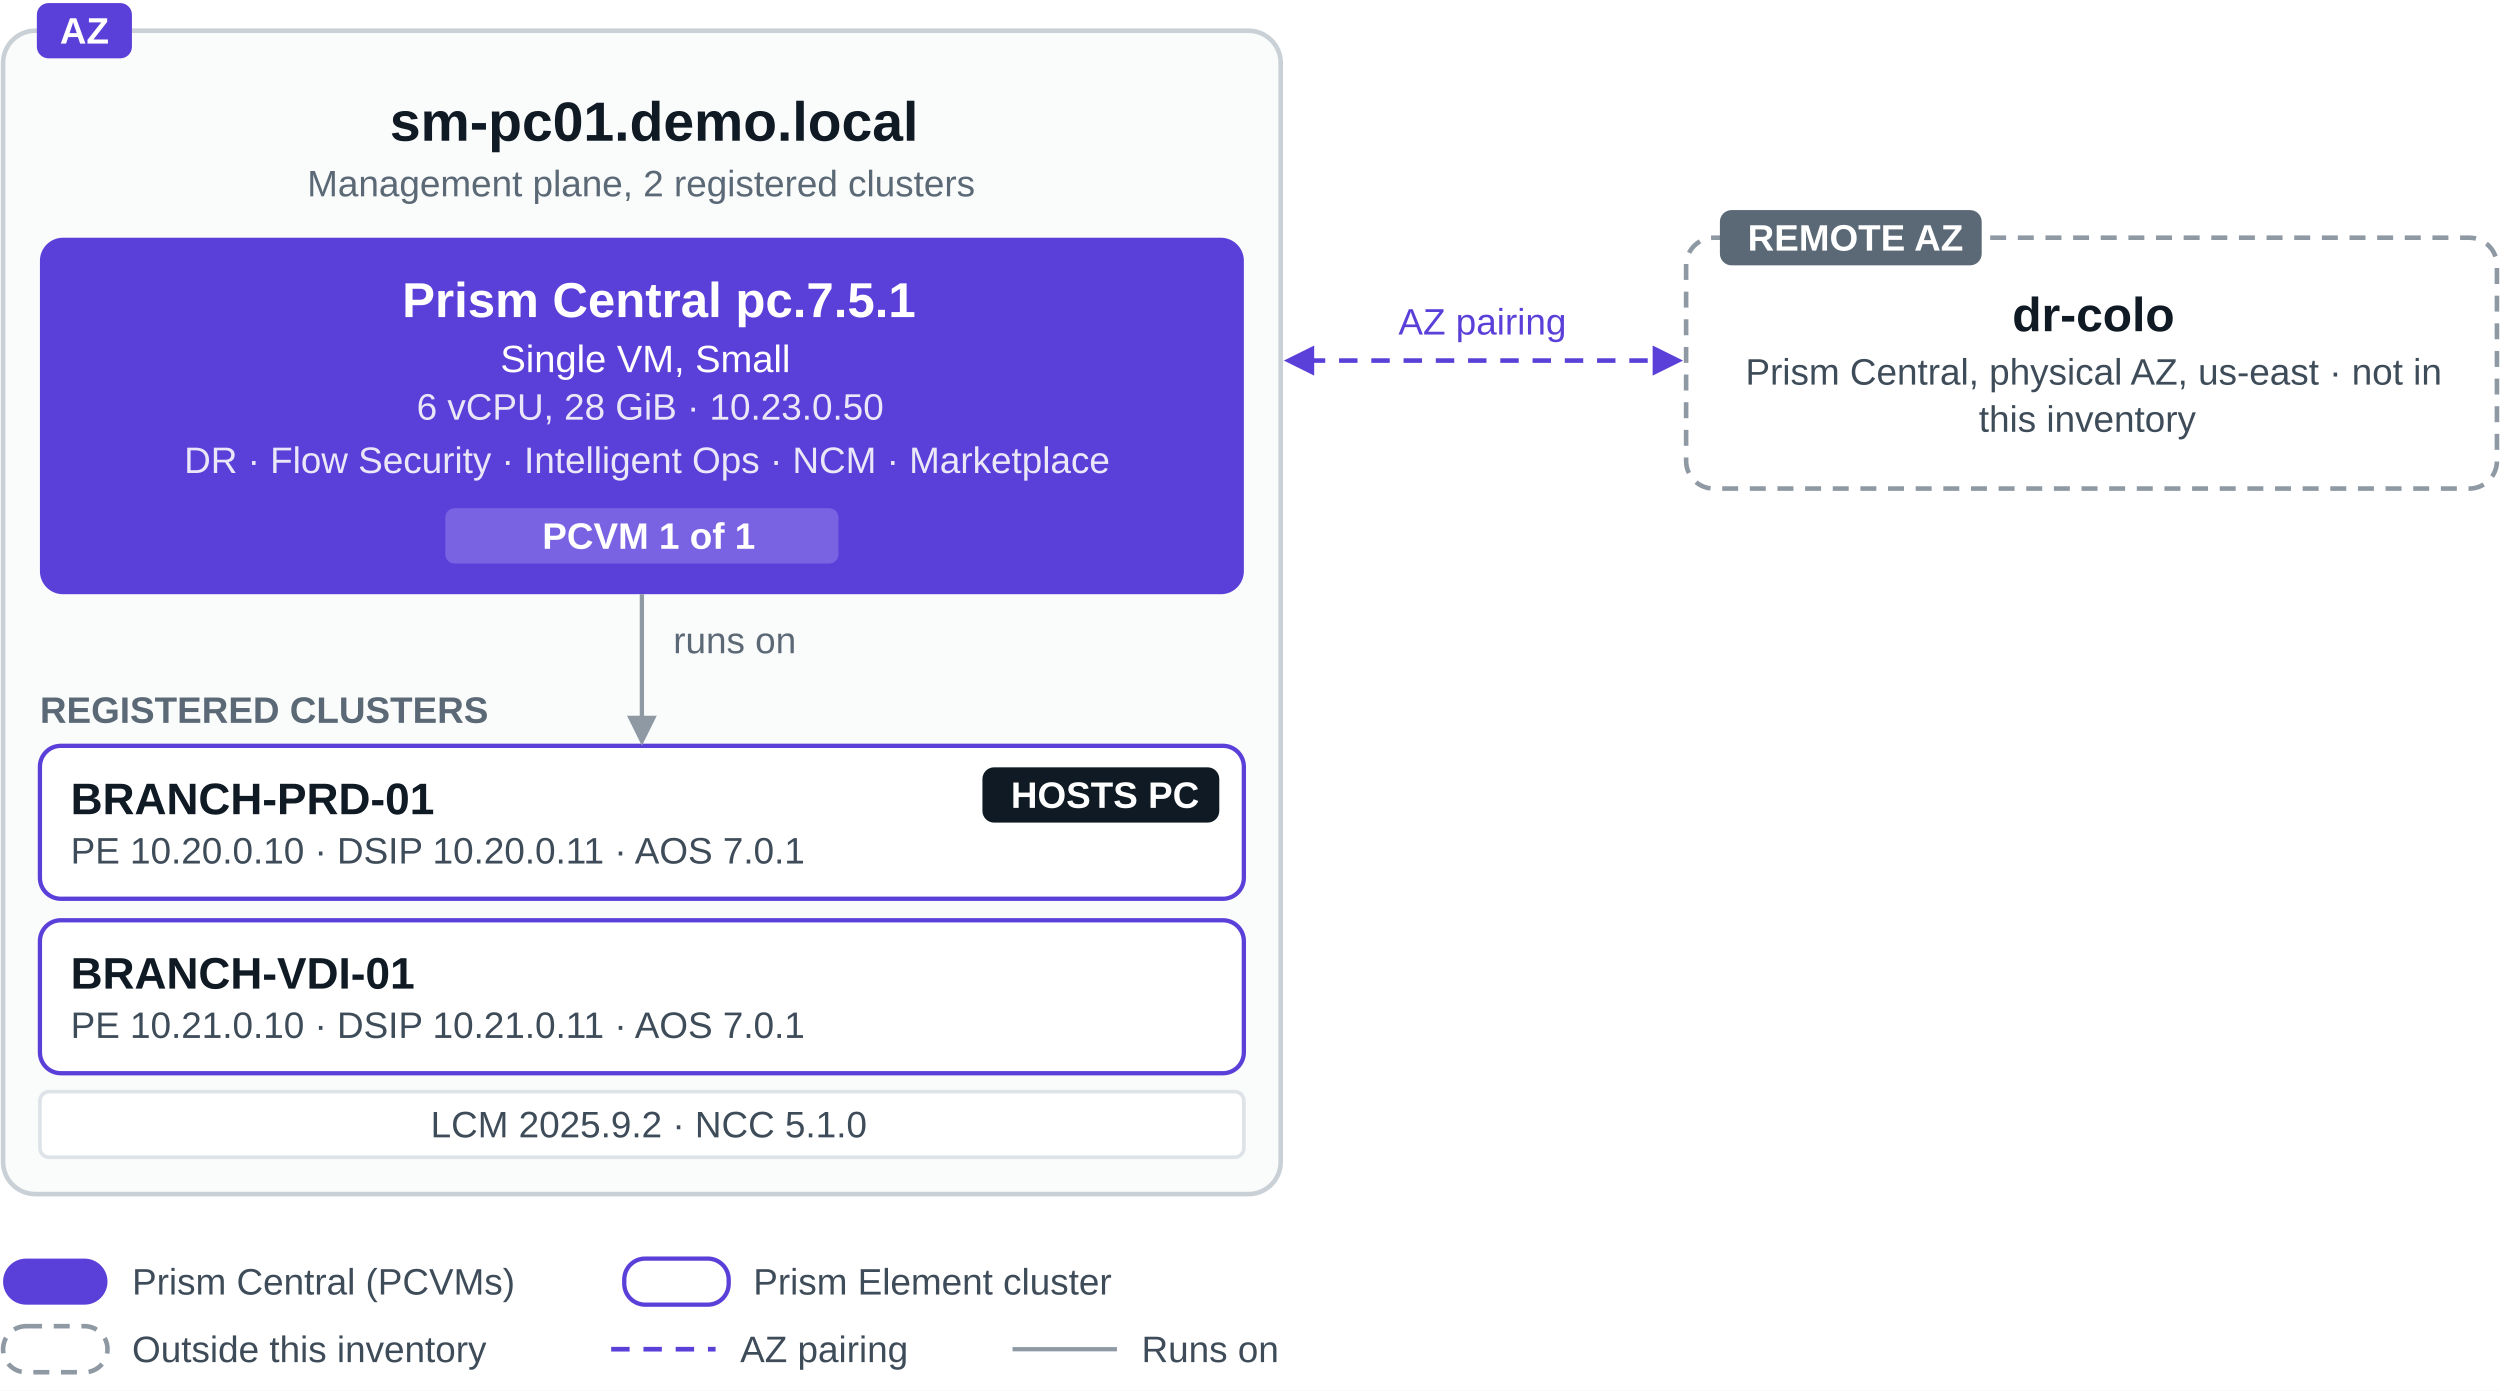
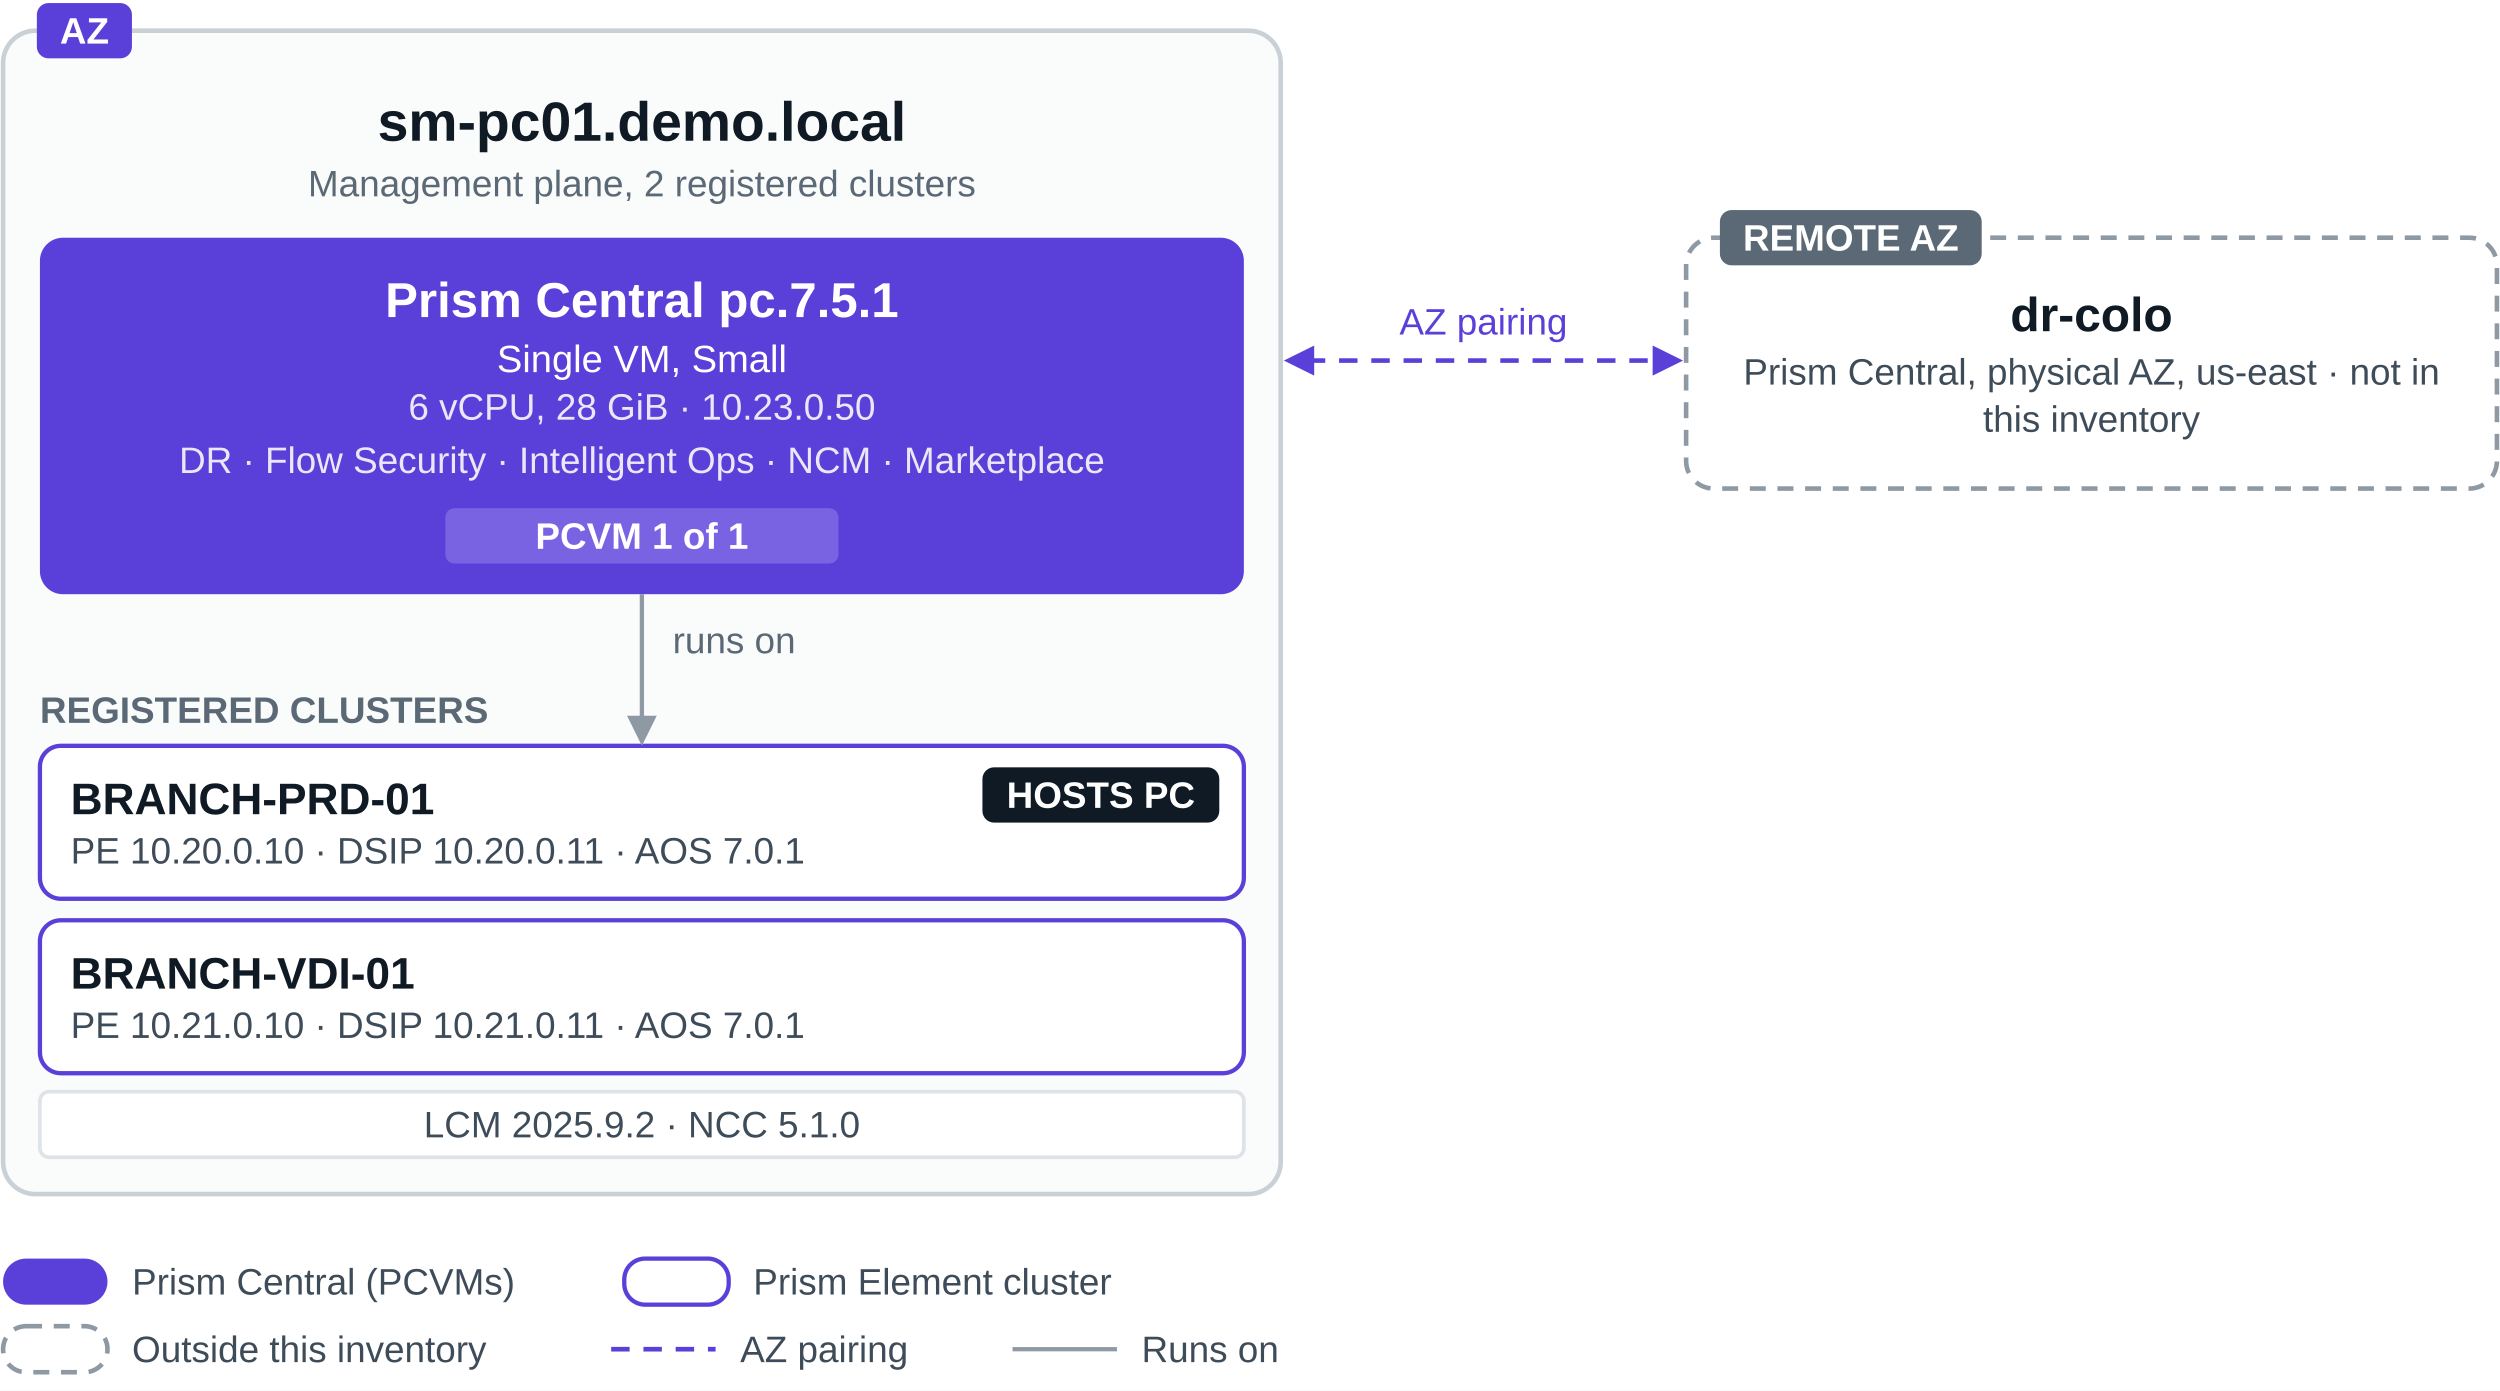
<svg xmlns="http://www.w3.org/2000/svg" version="1.1" width="407pt" height="226.4pt" viewBox="0 0 407 226.4" font-family="Figtree, Calibri, 'Segoe UI', Arial, sans-serif">
  <rect width="407" height="226.4" fill="#FFFFFF" />
  <g id="site:sm-pc01.demo.local" data-kind="container" data-name="sm-pc01.demo.local" data-prism-central="sm-pc01.demo.local">
    <rect x="0.5" y="5" width="208" height="189.4" fill="#FAFBFB" rx="5.25" stroke="#C9D0D6" stroke-width="0.75" />
-     <text x="63.47" y="22.91" font-size="9" font-weight="600" fill="#0F1A24">sm-pc01.demo.local</text>
-     <text x="50.01" y="31.96" font-size="6" fill="#5B6976">Management plane, 2 registered clusters</text>
+     <text x="104.5" y="22.91" text-anchor="middle" font-size="9" font-weight="600" fill="#0F1A24">sm-pc01.demo.local</text>
+     <text x="104.5" y="31.96" text-anchor="middle" font-size="6" fill="#5B6976">Management plane, 2 registered clusters</text>
  </g>
  <g id="site:sm-pc01.demo.local:clusters-label" data-kind="label">
    <text x="6.5" y="117.68" font-size="6" font-weight="600" fill="#5B6976">REGISTERED CLUSTERS</text>
  </g>
  <g id="cluster:0ca0388a-8411-5a32-a54a-f18b3163a417" data-kind="box" data-cluster-uuid="0ca0388a-8411-5a32-a54a-f18b3163a417" data-name="BRANCH-PRD-01" data-prism-central="sm-pc01.demo.local">
    <rect x="6.5" y="121.42" width="196" height="24.9" fill="#FFFFFF" rx="3.4" stroke="#5B3FD9" stroke-width="0.7" />
    <text x="11.5" y="132.55" font-size="7.2" font-weight="600" fill="#0F1A24">BRANCH-PRD-01</text>
    <text x="11.5" y="140.58" font-size="6" fill="#3E4C59">PE 10.20.0.10 · DSIP 10.20.0.11 · AOS 7.0.1</text>
  </g>
  <g id="cluster:8996917a-a180-5d7e-83b7-4e276021ce55" data-kind="box" data-cluster-uuid="8996917a-a180-5d7e-83b7-4e276021ce55" data-name="BRANCH-VDI-01" data-prism-central="sm-pc01.demo.local">
    <rect x="6.5" y="149.82" width="196" height="24.9" fill="#FFFFFF" rx="3.4" stroke="#5B3FD9" stroke-width="0.7" />
    <text x="11.5" y="160.95" font-size="7.2" font-weight="600" fill="#0F1A24">BRANCH-VDI-01</text>
    <text x="11.5" y="168.98" font-size="6" fill="#3E4C59">PE 10.21.0.10 · DSIP 10.21.0.11 · AOS 7.0.1</text>
  </g>
  <g id="site:sm-pc01.demo.local:pc" data-kind="box" data-name="Prism Central" data-prism-central="sm-pc01.demo.local">
    <rect x="6.5" y="38.7" width="196" height="58.04" fill="#5B3FD9" rx="3.75" />
-     <text x="65.48" y="51.62" font-size="8" font-weight="600" fill="#FFFFFF">Prism Central pc.7.5.1</text>
-     <text x="81.46" y="60.58" font-size="6.2" fill="#FFFFFF">Single VM, Small</text>
-     <text x="67.83" y="68.32" font-size="6" fill="#EAE8F8">6 vCPU, 28 GiB · 10.23.0.50</text>
-     <text x="29.98" y="77" font-size="6" fill="#EAE8F8">DR · Flow Security · Intelligent Ops · NCM · Marketplace</text>
+     <text x="104.5" y="51.62" text-anchor="middle" font-size="8" font-weight="600" fill="#FFFFFF">Prism Central pc.7.5.1</text>
+     <text x="104.5" y="60.58" text-anchor="middle" font-size="6.2" fill="#FFFFFF">Single VM, Small</text>
+     <text x="104.5" y="68.32" text-anchor="middle" font-size="6" fill="#EAE8F8">6 vCPU, 28 GiB · 10.23.0.50</text>
+     <text x="104.5" y="77" text-anchor="middle" font-size="6" fill="#EAE8F8">DR · Flow Security · Intelligent Ops · NCM · Marketplace</text>
  </g>
  <g id="az:dr-colo" data-kind="box" data-availability-zone="dr-colo" data-name="dr-colo">
    <rect x="274.5" y="38.7" width="132" height="40.84" fill="#FFFFFF" rx="4.5" stroke="#8E99A4" stroke-width="0.75" stroke-dasharray="2.6 1.9" />
-     <text x="327.6" y="53.92" font-size="7.8" font-weight="600" fill="#0F1A24">dr-colo</text>
-     <text x="284.16" y="62.62" font-size="6" fill="#3E4C59">Prism Central, physical AZ, us-east · not in</text>
-     <text x="322.15" y="70.3" font-size="6" fill="#3E4C59">this inventory</text>
+     <text x="340.5" y="53.92" text-anchor="middle" font-size="7.8" font-weight="600" fill="#0F1A24">dr-colo</text>
+     <text x="340.5" y="62.62" text-anchor="middle" font-size="6" fill="#3E4C59">Prism Central, physical AZ, us-east · not in</text>
+     <text x="340.5" y="70.3" text-anchor="middle" font-size="6" fill="#3E4C59">this inventory</text>
  </g>
  <g id="legend:0" data-kind="swatch">
    <rect x="0.5" y="204.9" width="17" height="7.5" fill="#5B3FD9" rx="3.75" />
  </g>
  <g id="legend:0:label" data-kind="label">
    <text x="21.5" y="210.75" font-size="6" fill="#3E4C59">Prism Central (PCVMs)</text>
  </g>
  <g id="legend:1" data-kind="swatch">
    <rect x="101.63" y="204.9" width="17" height="7.5" fill="#FFFFFF" rx="3.4" stroke="#5B3FD9" stroke-width="0.7" />
  </g>
  <g id="legend:1:label" data-kind="label">
    <text x="122.63" y="210.75" font-size="6" fill="#3E4C59">Prism Element cluster</text>
  </g>
  <g id="legend:2" data-kind="swatch">
    <rect x="0.5" y="215.9" width="17" height="7.5" fill="#FFFFFF" rx="3.75" stroke="#8E99A4" stroke-width="0.75" stroke-dasharray="2.6 1.9" />
  </g>
  <g id="legend:2:label" data-kind="label">
    <text x="21.5" y="221.75" font-size="6" fill="#3E4C59">Outside this inventory</text>
  </g>
  <g id="legend:3:label" data-kind="label">
    <text x="120.5" y="221.75" font-size="6" fill="#3E4C59">AZ pairing</text>
  </g>
  <g id="legend:4:label" data-kind="label">
    <text x="185.84" y="221.75" font-size="6" fill="#3E4C59">Runs on</text>
  </g>
  <g id="site:sm-pc01.demo.local:pc-&gt;cluster:0ca0388a-8411-5a32-a54a-f18b3163a417" data-kind="edge" data-link="runs_on">
    <polyline points="104.5,96.74 104.5,117.72" fill="none" stroke="#8E99A4" stroke-width="0.7" stroke-linejoin="round" />
    <polygon points="104.5,121.42 102.08,116.52 106.92,116.52" fill="#8E99A4" />
  </g>
  <g id="link:pairing:site:sm-pc01.demo.local-&gt;az:dr-colo" data-kind="edge" data-link="pairing">
    <polyline points="212.75,58.7 270.25,58.7" fill="none" stroke="#5B3FD9" stroke-width="0.75" stroke-linejoin="round" stroke-dasharray="3 2.25" />
    <polygon points="274,58.7 269.05,61.15 269.05,56.25" fill="#5B3FD9" />
    <polygon points="209,58.7 213.95,56.25 213.95,61.15" fill="#5B3FD9" />
  </g>
  <g id="legend:3" data-kind="edge" data-link="">
    <polyline points="99.5,219.65 116.5,219.65" fill="none" stroke="#5B3FD9" stroke-width="0.75" stroke-linejoin="round" stroke-dasharray="3 2.25" />
  </g>
  <g id="legend:4" data-kind="edge" data-link="">
    <polyline points="164.84,219.65 181.84,219.65" fill="none" stroke="#8E99A4" stroke-width="0.7" stroke-linejoin="round" />
  </g>
  <g>
-     <text x="109.6" y="106.34" font-size="6" fill="#5B6976">runs on</text>
+     <text x="119.51" y="106.34" text-anchor="middle" font-size="6" fill="#5B6976">runs on</text>
  </g>
  <g>
-     <text x="227.66" y="54.46" font-size="6" fill="#5B3FD9">AZ pairing</text>
+     <text x="241.5" y="54.46" text-anchor="middle" font-size="6" fill="#5B3FD9">AZ pairing</text>
  </g>
  <g id="site:sm-pc01.demo.local:tag" data-kind="tag">
    <rect x="6" y="0.5" width="15.48" height="9" fill="#5B3FD9" rx="1.9" />
-     <text x="9.74" y="7.1" font-size="6" font-weight="600" fill="#FFFFFF">AZ</text>
+     <text x="13.74" y="7.1" text-anchor="middle" font-size="6" font-weight="600" fill="#FFFFFF">AZ</text>
  </g>
  <g id="cluster:0ca0388a-8411-5a32-a54a-f18b3163a417:tag:HOSTS PC" data-kind="tag">
    <rect x="159.94" y="124.92" width="38.56" height="9" fill="#0F1A24" rx="1.9" />
-     <text x="164.57" y="131.52" font-size="6" font-weight="600" fill="#FFFFFF">HOSTS PC</text>
+     <text x="179.22" y="131.52" text-anchor="middle" font-size="6" font-weight="600" fill="#FFFFFF">HOSTS PC</text>
  </g>
  <g id="site:sm-pc01.demo.local:pc:pcvm:1" data-kind="pill">
    <rect x="72.5" y="82.74" width="64" height="9" fill="#7A63E3" rx="1.5" />
-     <text x="88.28" y="89.34" font-size="6" font-weight="600" fill="#FFFFFF">PCVM 1 of 1</text>
+     <text x="104.5" y="89.34" text-anchor="middle" font-size="6" font-weight="600" fill="#FFFFFF">PCVM 1 of 1</text>
  </g>
  <g id="site:sm-pc01.demo.local:versions" data-kind="strip">
    <rect x="6.5" y="177.72" width="196" height="10.68" fill="#FFFFFF" rx="1.5" stroke="#DEE3E7" stroke-width="0.6" />
-     <text x="70.1" y="185.16" font-size="6" fill="#3E4C59">LCM 2025.9.2 · NCC 5.1.0</text>
+     <text x="104.5" y="185.16" text-anchor="middle" font-size="6" fill="#3E4C59">LCM 2025.9.2 · NCC 5.1.0</text>
  </g>
  <g id="az:dr-colo:tag" data-kind="tag">
    <rect x="280" y="34.2" width="42.62" height="9" fill="#5B6976" rx="1.9" />
-     <text x="284.51" y="40.8" font-size="6" font-weight="600" fill="#FFFFFF">REMOTE AZ</text>
+     <text x="301.31" y="40.8" text-anchor="middle" font-size="6" font-weight="600" fill="#FFFFFF">REMOTE AZ</text>
  </g>
</svg>
